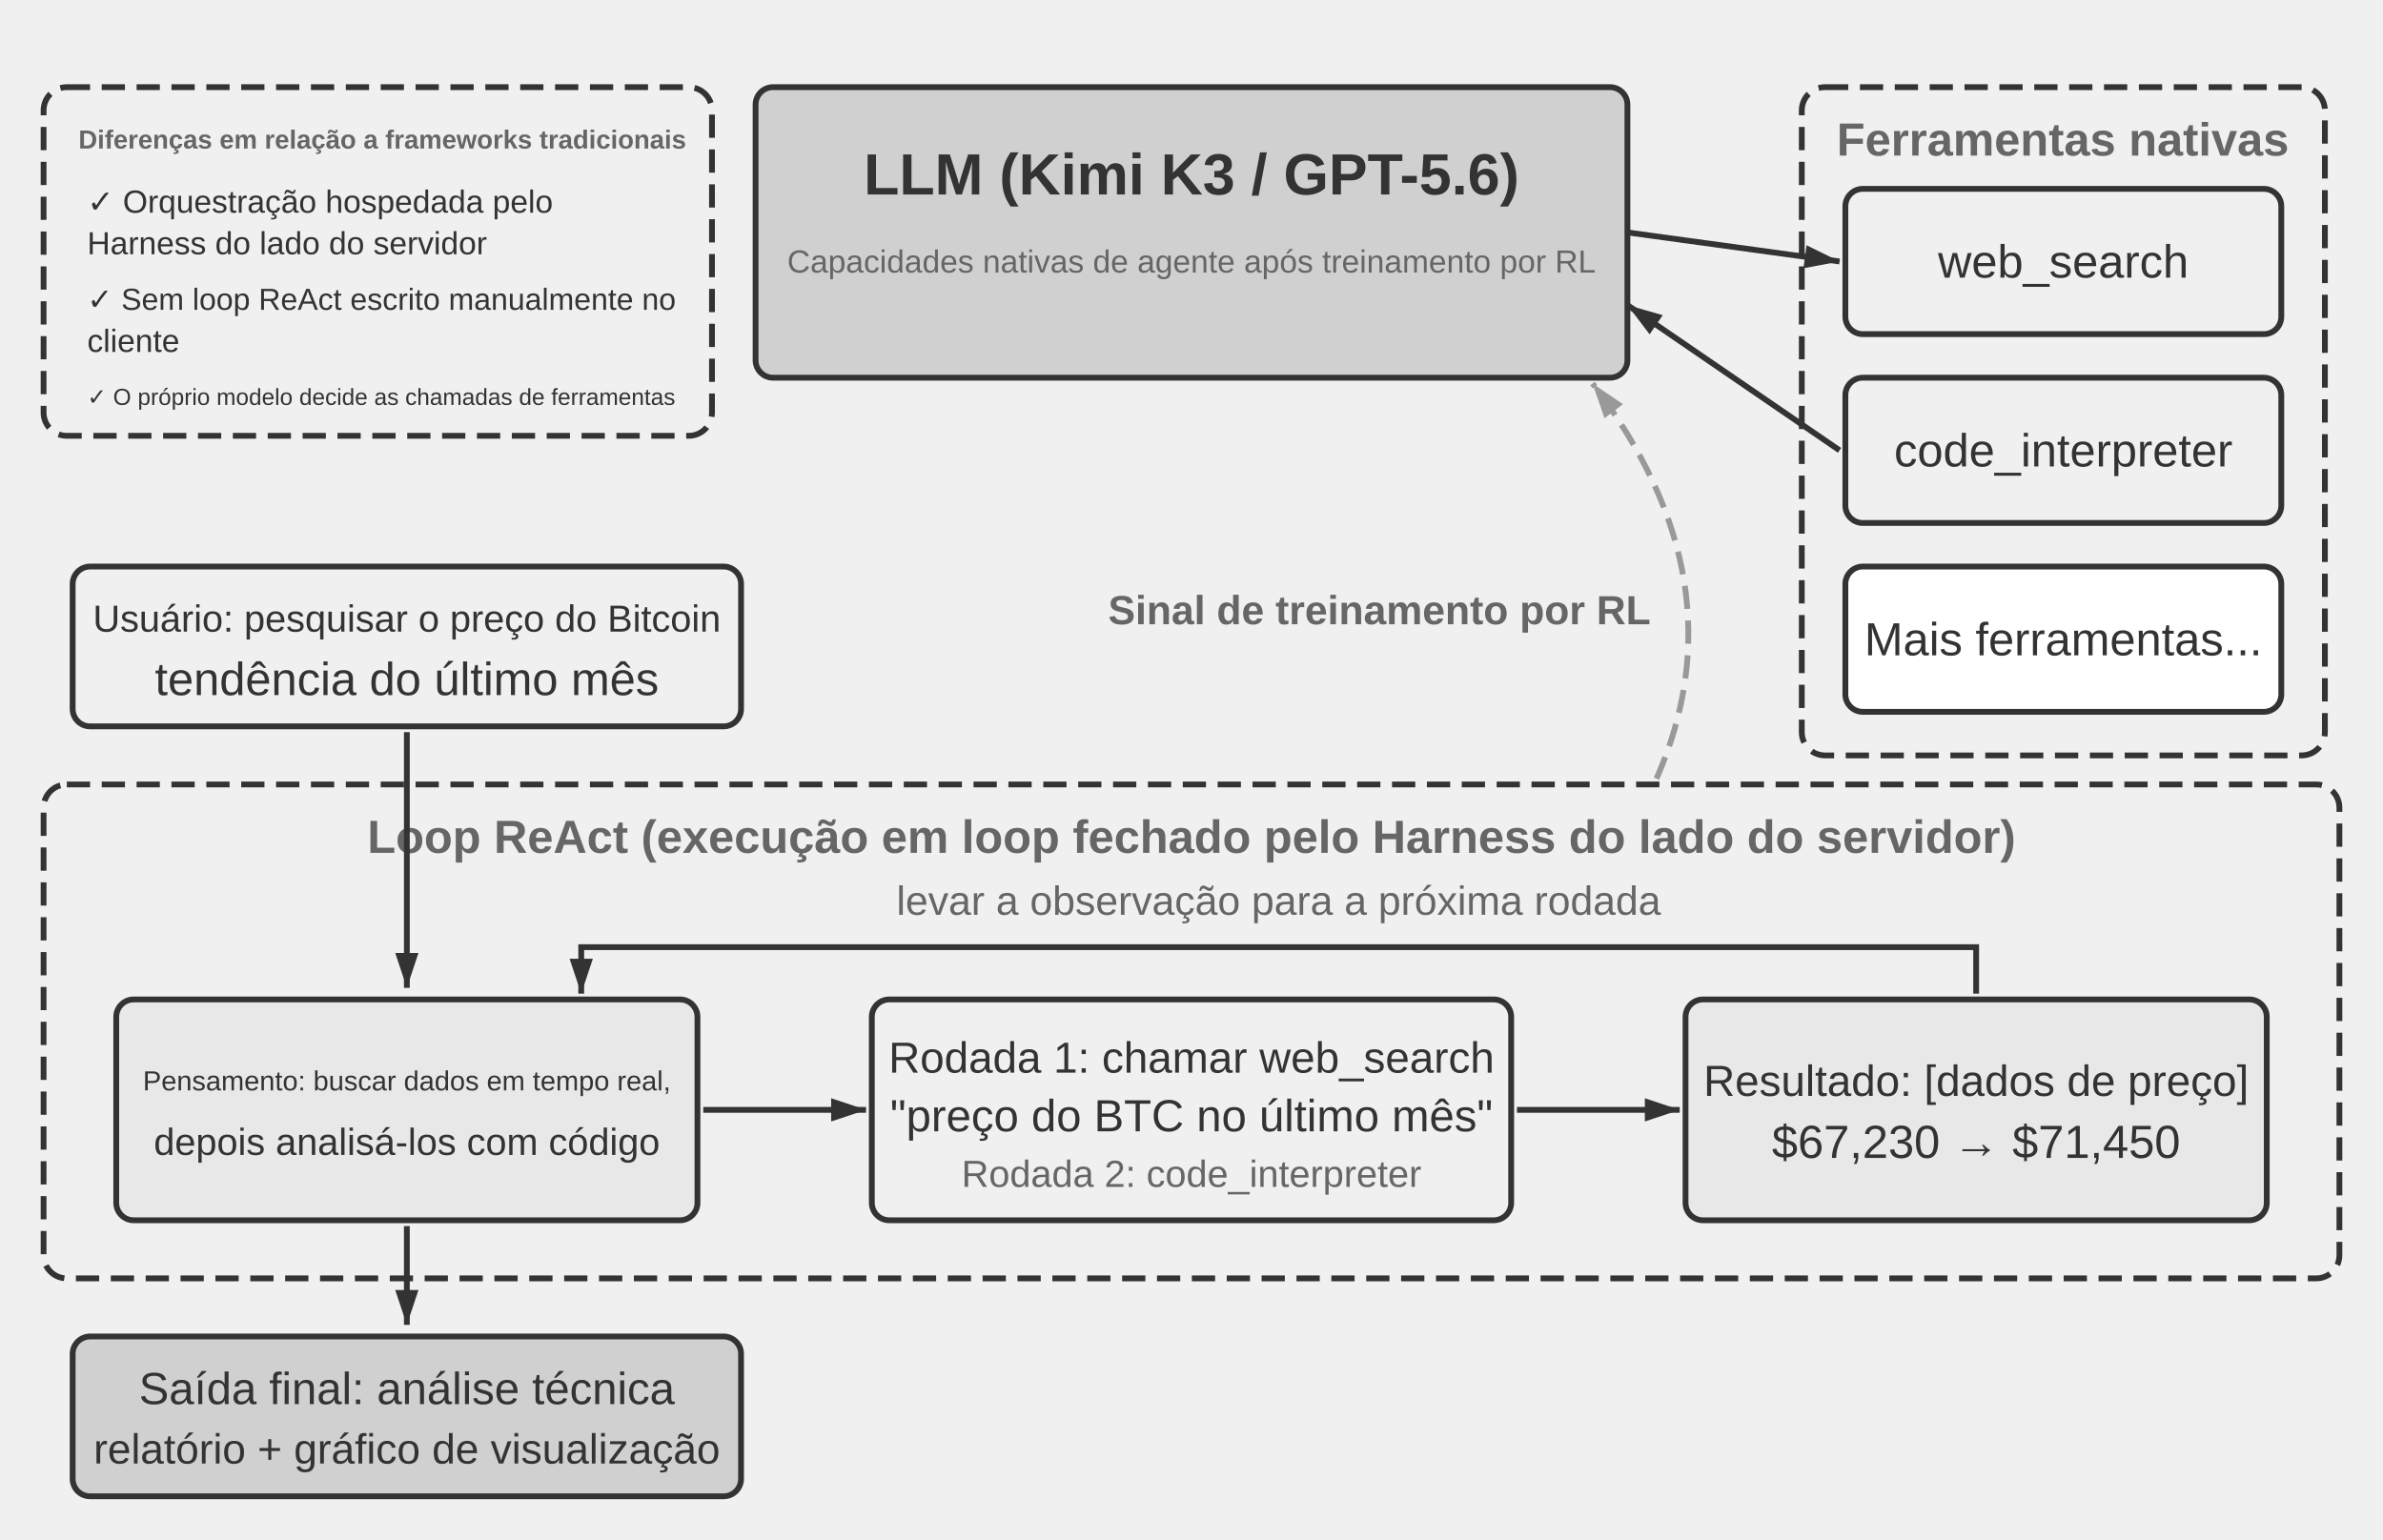
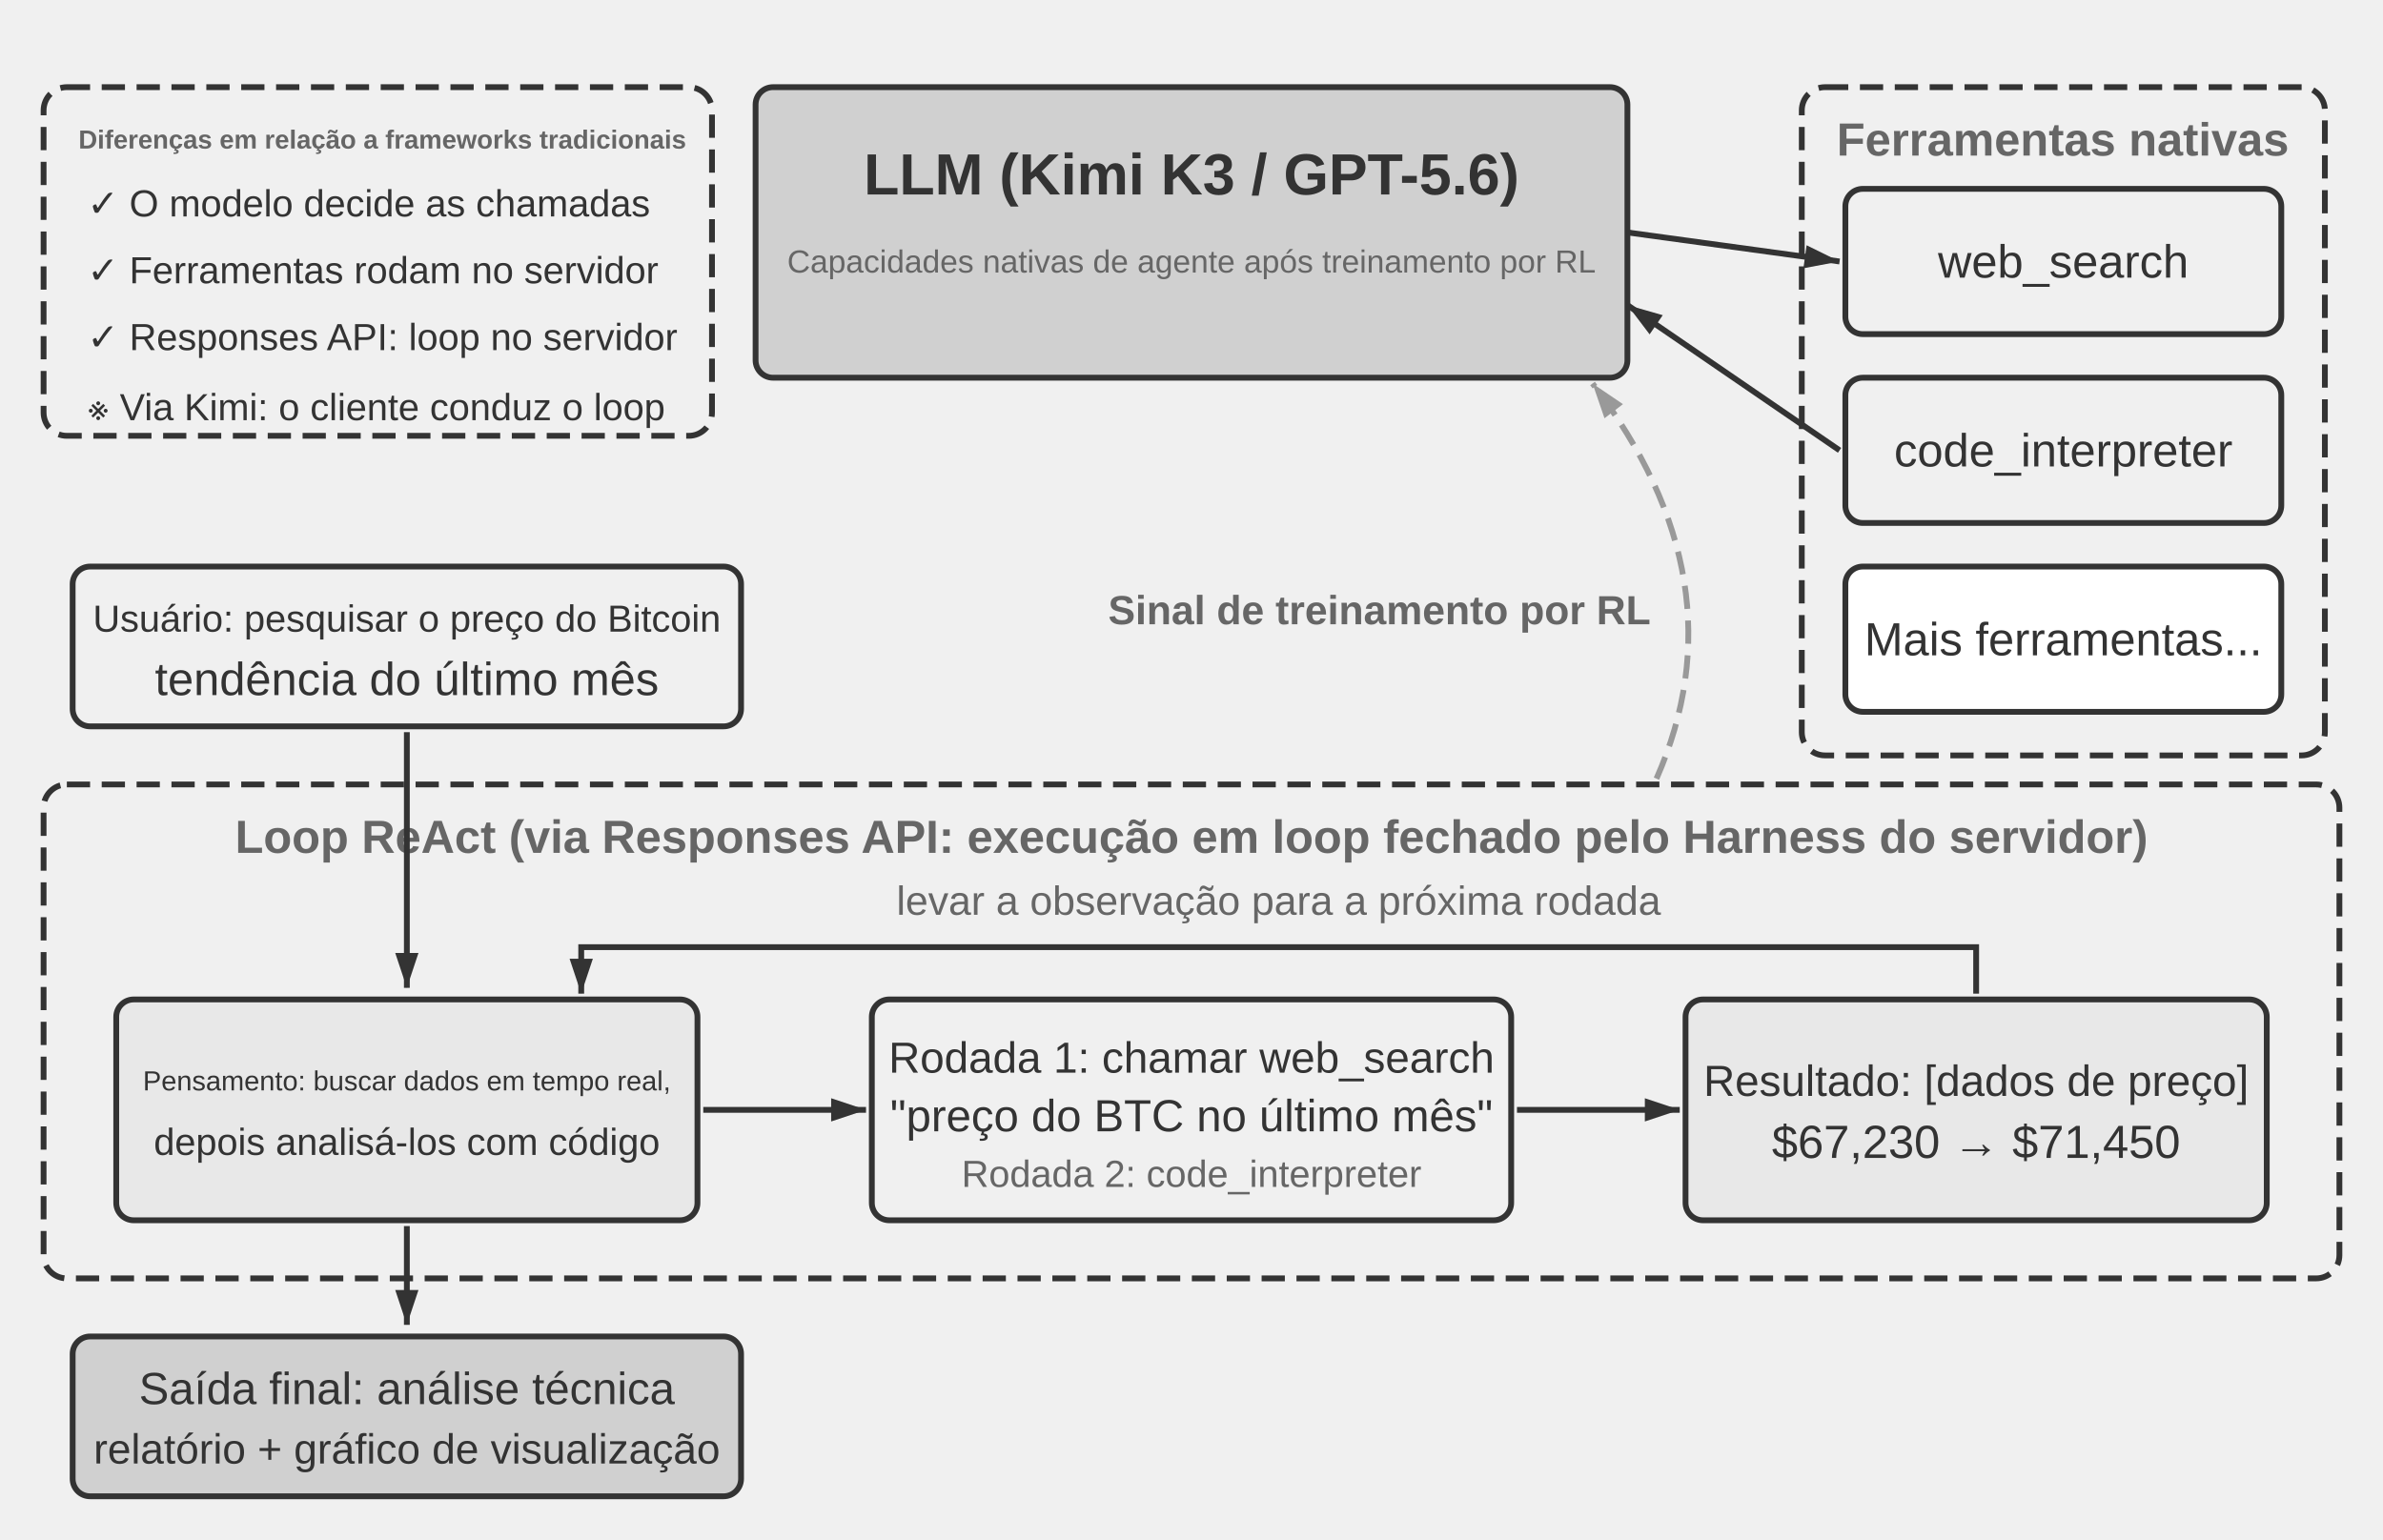
<svg xmlns="http://www.w3.org/2000/svg" viewBox="0 40 820 530" width="820" height="530" style="background:#ffffff">
  <defs>
    <marker id="ah" markerUnits="userSpaceOnUse" markerWidth="12" markerHeight="8" refX="12" refY="4" orient="auto">
      <polygon points="0 0, 12 4, 0 8" fill="#333333" />
    </marker>
    <marker id="ah-light" markerUnits="userSpaceOnUse" markerWidth="12" markerHeight="8" refX="12" refY="4" orient="auto">
      <polygon points="0 0, 12 4, 0 8" fill="#999999" />
    </marker>
  </defs>
  <rect x="260" y="70" width="300" height="100" rx="6" fill="#d0d0d0" stroke="#333333" stroke-width="2" />
  <text x="410" y="100" font-family="Arial, 'Helvetica Neue', Helvetica, 'PingFang SC', 'Microsoft YaHei', sans-serif" font-size="20" fill="#333333" text-anchor="middle" dominant-baseline="central" font-weight="bold">LLM (Kimi K3 / GPT-5.6)</text>
  <text x="410" y="130" font-family="Arial, 'Helvetica Neue', Helvetica, 'PingFang SC', 'Microsoft YaHei', sans-serif" font-size="11" fill="#666666" text-anchor="middle" dominant-baseline="central" font-weight="normal">Capacidades nativas de agente após treinamento por RL</text>
  <rect x="620" y="70" width="180" height="230" rx="8" fill="none" stroke="#333333" stroke-width="2" stroke-dasharray="8,4" />
  <text x="632" y="88" font-family="Arial, 'Helvetica Neue', Helvetica, 'PingFang SC', 'Microsoft YaHei', sans-serif" font-size="16" fill="#666666" text-anchor="start" dominant-baseline="central" font-weight="bold">Ferramentas nativas</text>
  <rect x="635" y="105" width="150" height="50" rx="6" fill="#f0f0f0" stroke="#333333" stroke-width="2" />
  <text x="710" y="130" font-family="Arial, 'Helvetica Neue', Helvetica, 'PingFang SC', 'Microsoft YaHei', sans-serif" font-size="16" fill="#333333" text-anchor="middle" dominant-baseline="central" font-weight="normal">web_search</text>
  <rect x="635" y="170" width="150" height="50" rx="6" fill="#f0f0f0" stroke="#333333" stroke-width="2" />
  <text x="710" y="195" font-family="Arial, 'Helvetica Neue', Helvetica, 'PingFang SC', 'Microsoft YaHei', sans-serif" font-size="16" fill="#333333" text-anchor="middle" dominant-baseline="central" font-weight="normal">code_interpreter</text>
  <rect x="635" y="235" width="150" height="50" rx="6" fill="#ffffff" stroke="#333333" stroke-width="2" />
  <text x="710" y="260" font-family="Arial, 'Helvetica Neue', Helvetica, 'PingFang SC', 'Microsoft YaHei', sans-serif" font-size="16" fill="#333333" text-anchor="middle" dominant-baseline="central" font-weight="normal">Mais ferramentas...</text>
  <line x1="560" y1="120" x2="633" y2="130" stroke="#333333" stroke-width="2" marker-end="url(#ah)" />
  <line x1="633" y1="195" x2="560" y2="145" stroke="#333333" stroke-width="2" marker-end="url(#ah)" />
  <path d="M 570,308 Q 600,240 548,172" fill="none" stroke="#999999" stroke-width="2" stroke-dasharray="8,4" marker-end="url(#ah-light)" />
  <text x="568" y="250" font-family="Arial, 'Helvetica Neue', Helvetica, 'PingFang SC', 'Microsoft YaHei', sans-serif" font-size="14" fill="#666666" text-anchor="end" dominant-baseline="central" font-weight="bold">Sinal de treinamento por RL</text>
  <rect x="25" y="235" width="230" height="55" rx="6" fill="#f0f0f0" stroke="#333333" stroke-width="2" />
  <text x="140" y="252.9" font-family="Arial, 'Helvetica Neue', Helvetica, 'PingFang SC', 'Microsoft YaHei', sans-serif" font-size="13" fill="#333333" text-anchor="middle" dominant-baseline="central" font-weight="normal">Usuário: pesquisar o preço do Bitcoin</text>
  <text x="140" y="273.7" font-family="Arial, 'Helvetica Neue', Helvetica, 'PingFang SC', 'Microsoft YaHei', sans-serif" font-size="16" fill="#333333" text-anchor="middle" dominant-baseline="central" font-weight="normal">tendência do último mês</text>
  <rect x="15" y="310" width="790" height="170" rx="8" fill="none" stroke="#333333" stroke-width="2" stroke-dasharray="8,4" />
-   <text x="410" y="328" font-family="Arial, 'Helvetica Neue', Helvetica, 'PingFang SC', 'Microsoft YaHei', sans-serif" font-size="16" fill="#666666" text-anchor="middle" dominant-baseline="central" font-weight="bold">Loop ReAct (execução em loop fechado pelo Harness do lado do servidor)</text>
+   <text x="410" y="328" font-family="Arial, 'Helvetica Neue', Helvetica, 'PingFang SC', 'Microsoft YaHei', sans-serif" font-size="16" fill="#666666" text-anchor="middle" dominant-baseline="central" font-weight="bold">Loop ReAct (via Responses API: execução em loop fechado pelo Harness do servidor)</text>
  <line x1="140" y1="292" x2="140" y2="380" stroke="#333333" stroke-width="2" marker-end="url(#ah)" />
  <text x="440" y="350" font-family="Arial, 'Helvetica Neue', Helvetica, 'PingFang SC', 'Microsoft YaHei', sans-serif" font-size="14" fill="#666666" text-anchor="middle" dominant-baseline="central" font-weight="normal">levar a observação para a próxima rodada</text>
  <path d="M 680,382 L 680,366 L 200,366 L 200,382" fill="none" stroke="#333333" stroke-width="2" marker-end="url(#ah)" />
  <rect x="40" y="384" width="200" height="76" rx="6" fill="#e8e8e8" stroke="#333333" stroke-width="2" />
  <text x="140" y="412" font-family="Arial, 'Helvetica Neue', Helvetica, 'PingFang SC', 'Microsoft YaHei', sans-serif" font-size="9.5" fill="#333333" text-anchor="middle" dominant-baseline="central" font-weight="normal">Pensamento: buscar dados em tempo real,</text>
  <text x="140" y="433" font-family="Arial, 'Helvetica Neue', Helvetica, 'PingFang SC', 'Microsoft YaHei', sans-serif" font-size="13" fill="#333333" text-anchor="middle" dominant-baseline="central" font-weight="normal">depois analisá-los com código</text>
  <line x1="242" y1="422" x2="298" y2="422" stroke="#333333" stroke-width="2" marker-end="url(#ah)" />
  <rect x="300" y="384" width="220" height="76" rx="6" fill="#f0f0f0" stroke="#333333" stroke-width="2" />
  <text x="410" y="404" font-family="Arial, 'Helvetica Neue', Helvetica, 'PingFang SC', 'Microsoft YaHei', sans-serif" font-size="15" fill="#333333" text-anchor="middle" dominant-baseline="central" font-weight="normal">Rodada 1: chamar web_search</text>
  <text x="410" y="424" font-family="Arial, 'Helvetica Neue', Helvetica, 'PingFang SC', 'Microsoft YaHei', sans-serif" font-size="15.5" fill="#333333" text-anchor="middle" dominant-baseline="central" font-weight="normal">"preço do BTC no último mês"</text>
  <text x="410" y="444" font-family="Arial, 'Helvetica Neue', Helvetica, 'PingFang SC', 'Microsoft YaHei', sans-serif" font-size="13" fill="#666666" text-anchor="middle" dominant-baseline="central" font-weight="normal">Rodada 2: code_interpreter</text>
  <line x1="522" y1="422" x2="578" y2="422" stroke="#333333" stroke-width="2" marker-end="url(#ah)" />
  <rect x="580" y="384" width="200" height="76" rx="6" fill="#e8e8e8" stroke="#333333" stroke-width="2" />
  <text x="680" y="412" font-family="Arial, 'Helvetica Neue', Helvetica, 'PingFang SC', 'Microsoft YaHei', sans-serif" font-size="15" fill="#333333" text-anchor="middle" dominant-baseline="central" font-weight="normal">Resultado: [dados de preço]</text>
  <text x="680" y="433" font-family="Arial, 'Helvetica Neue', Helvetica, 'PingFang SC', 'Microsoft YaHei', sans-serif" font-size="16" fill="#333333" text-anchor="middle" dominant-baseline="central" font-weight="normal">$67,230 → $71,450</text>
  <line x1="140" y1="462" x2="140" y2="496" stroke="#333333" stroke-width="2" marker-end="url(#ah)" />
  <rect x="25" y="500" width="230" height="55" rx="6" fill="#d0d0d0" stroke="#333333" stroke-width="2" />
  <text x="140" y="517.9" font-family="Arial, 'Helvetica Neue', Helvetica, 'PingFang SC', 'Microsoft YaHei', sans-serif" font-size="15.5" fill="#333333" text-anchor="middle" dominant-baseline="central" font-weight="normal">Saída final: análise técnica</text>
  <text x="140" y="538.7" font-family="Arial, 'Helvetica Neue', Helvetica, 'PingFang SC', 'Microsoft YaHei', sans-serif" font-size="14.5" fill="#333333" text-anchor="middle" dominant-baseline="central" font-weight="normal">relatório + gráfico de visualização</text>
  <rect x="15" y="70" width="230" height="120" rx="8" fill="none" stroke="#333333" stroke-width="2" stroke-dasharray="8,4" />
  <text x="27" y="88" font-family="Arial, 'Helvetica Neue', Helvetica, 'PingFang SC', 'Microsoft YaHei', sans-serif" font-size="9" fill="#666666" text-anchor="start" dominant-baseline="central" font-weight="bold">Diferenças em relação a frameworks tradicionais</text>
-   <text x="30" y="109.4" font-family="Arial, 'Helvetica Neue', Helvetica, 'PingFang SC', 'Microsoft YaHei', sans-serif" font-size="11" fill="#333333" text-anchor="start" dominant-baseline="central" font-weight="normal">✓ Orquestração hospedada pelo</text>
-   <text x="30" y="123.7" font-family="Arial, 'Helvetica Neue', Helvetica, 'PingFang SC', 'Microsoft YaHei', sans-serif" font-size="11" fill="#333333" text-anchor="start" dominant-baseline="central" font-weight="normal">Harness do lado do servidor</text>
-   <text x="30" y="143" font-family="Arial, 'Helvetica Neue', Helvetica, 'PingFang SC', 'Microsoft YaHei', sans-serif" font-size="10.5" fill="#333333" text-anchor="start" dominant-baseline="central" font-weight="normal">✓ Sem loop ReAct escrito manualmente no</text>
-   <text x="30" y="157.3" font-family="Arial, 'Helvetica Neue', Helvetica, 'PingFang SC', 'Microsoft YaHei', sans-serif" font-size="11" fill="#333333" text-anchor="start" dominant-baseline="central" font-weight="normal">cliente</text>
-   <text x="30" y="176.6" font-family="Arial, 'Helvetica Neue', Helvetica, 'PingFang SC', 'Microsoft YaHei', sans-serif" font-size="8" fill="#333333" text-anchor="start" dominant-baseline="central" font-weight="normal">✓ O próprio modelo decide as chamadas de ferramentas</text>
+   <text x="30" y="110" font-family="Arial, 'Helvetica Neue', Helvetica, 'PingFang SC', 'Microsoft YaHei', sans-serif" font-size="13" fill="#333333" text-anchor="start" dominant-baseline="central" font-weight="normal">✓ O modelo decide as chamadas</text>
+   <text x="30" y="133" font-family="Arial, 'Helvetica Neue', Helvetica, 'PingFang SC', 'Microsoft YaHei', sans-serif" font-size="13" fill="#333333" text-anchor="start" dominant-baseline="central" font-weight="normal">✓ Ferramentas rodam no servidor</text>
+   <text x="30" y="156" font-family="Arial, 'Helvetica Neue', Helvetica, 'PingFang SC', 'Microsoft YaHei', sans-serif" font-size="13" fill="#333333" text-anchor="start" dominant-baseline="central" font-weight="normal">✓ Responses API: loop no servidor</text>
+   <text x="30" y="179" font-family="Arial, 'Helvetica Neue', Helvetica, 'PingFang SC', 'Microsoft YaHei', sans-serif" font-size="13" fill="#333333" text-anchor="start" dominant-baseline="central" font-weight="normal">※ Via Kimi: o cliente conduz o loop</text>
</svg>
